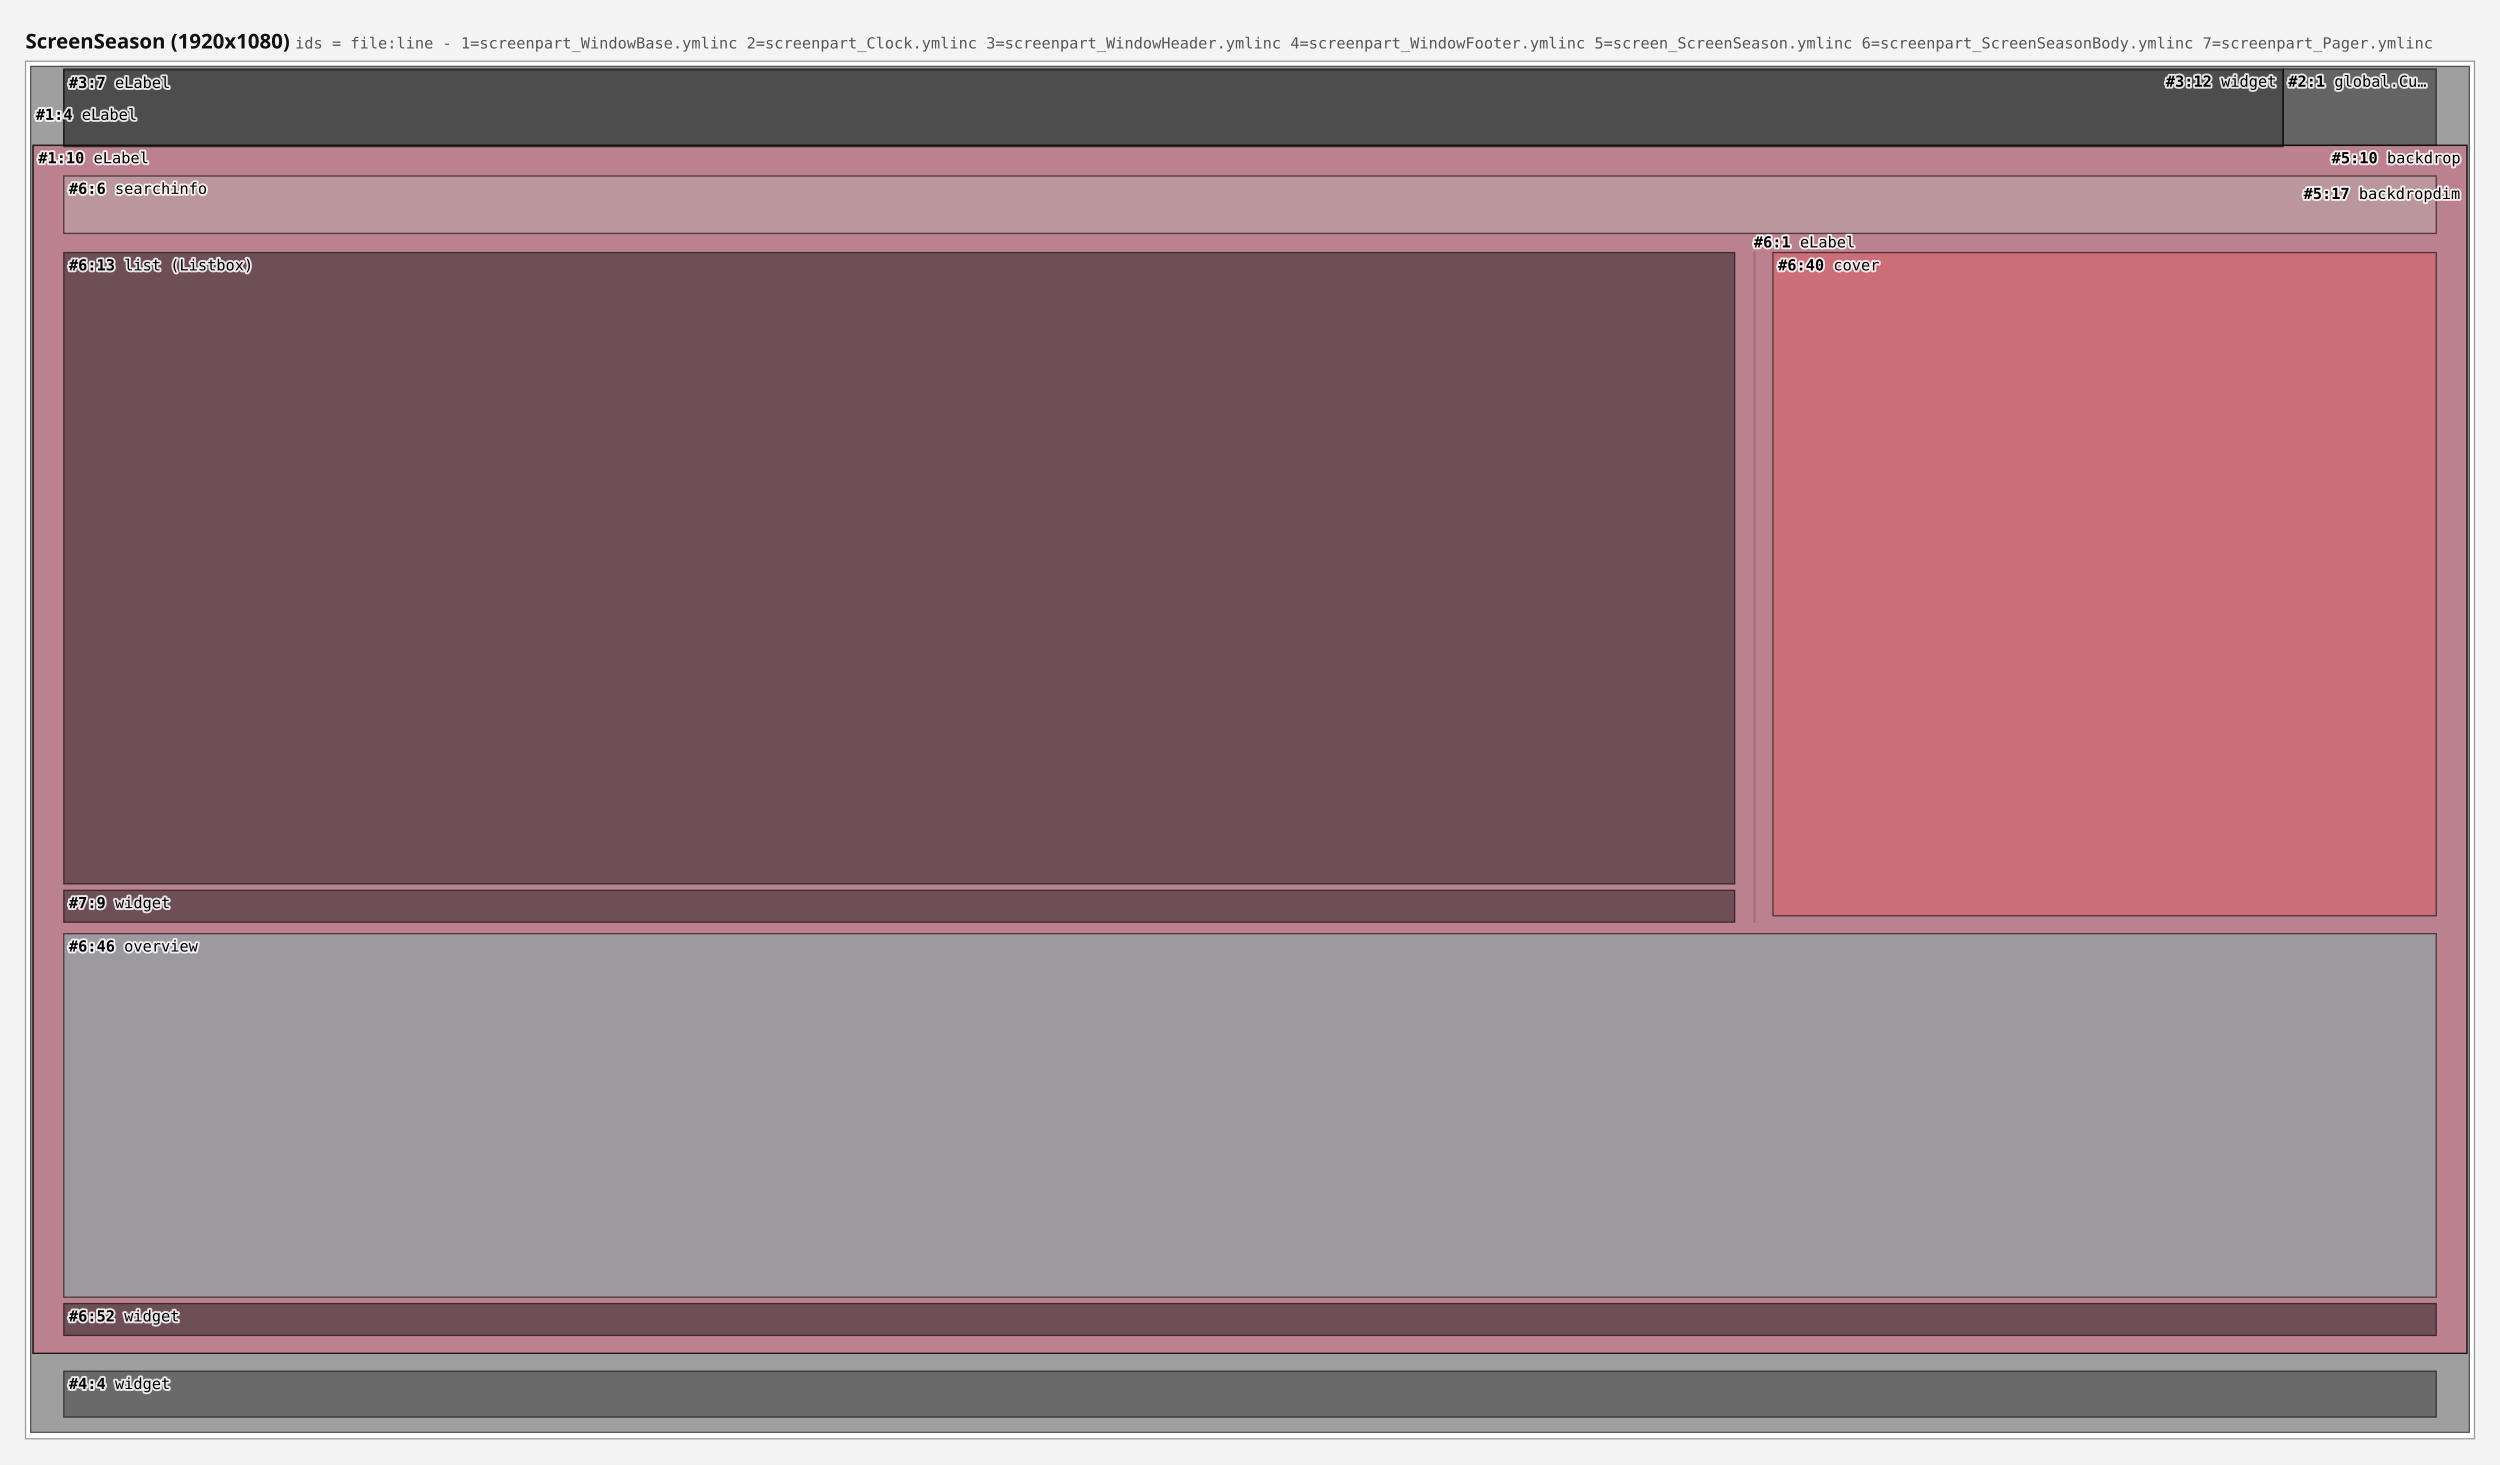
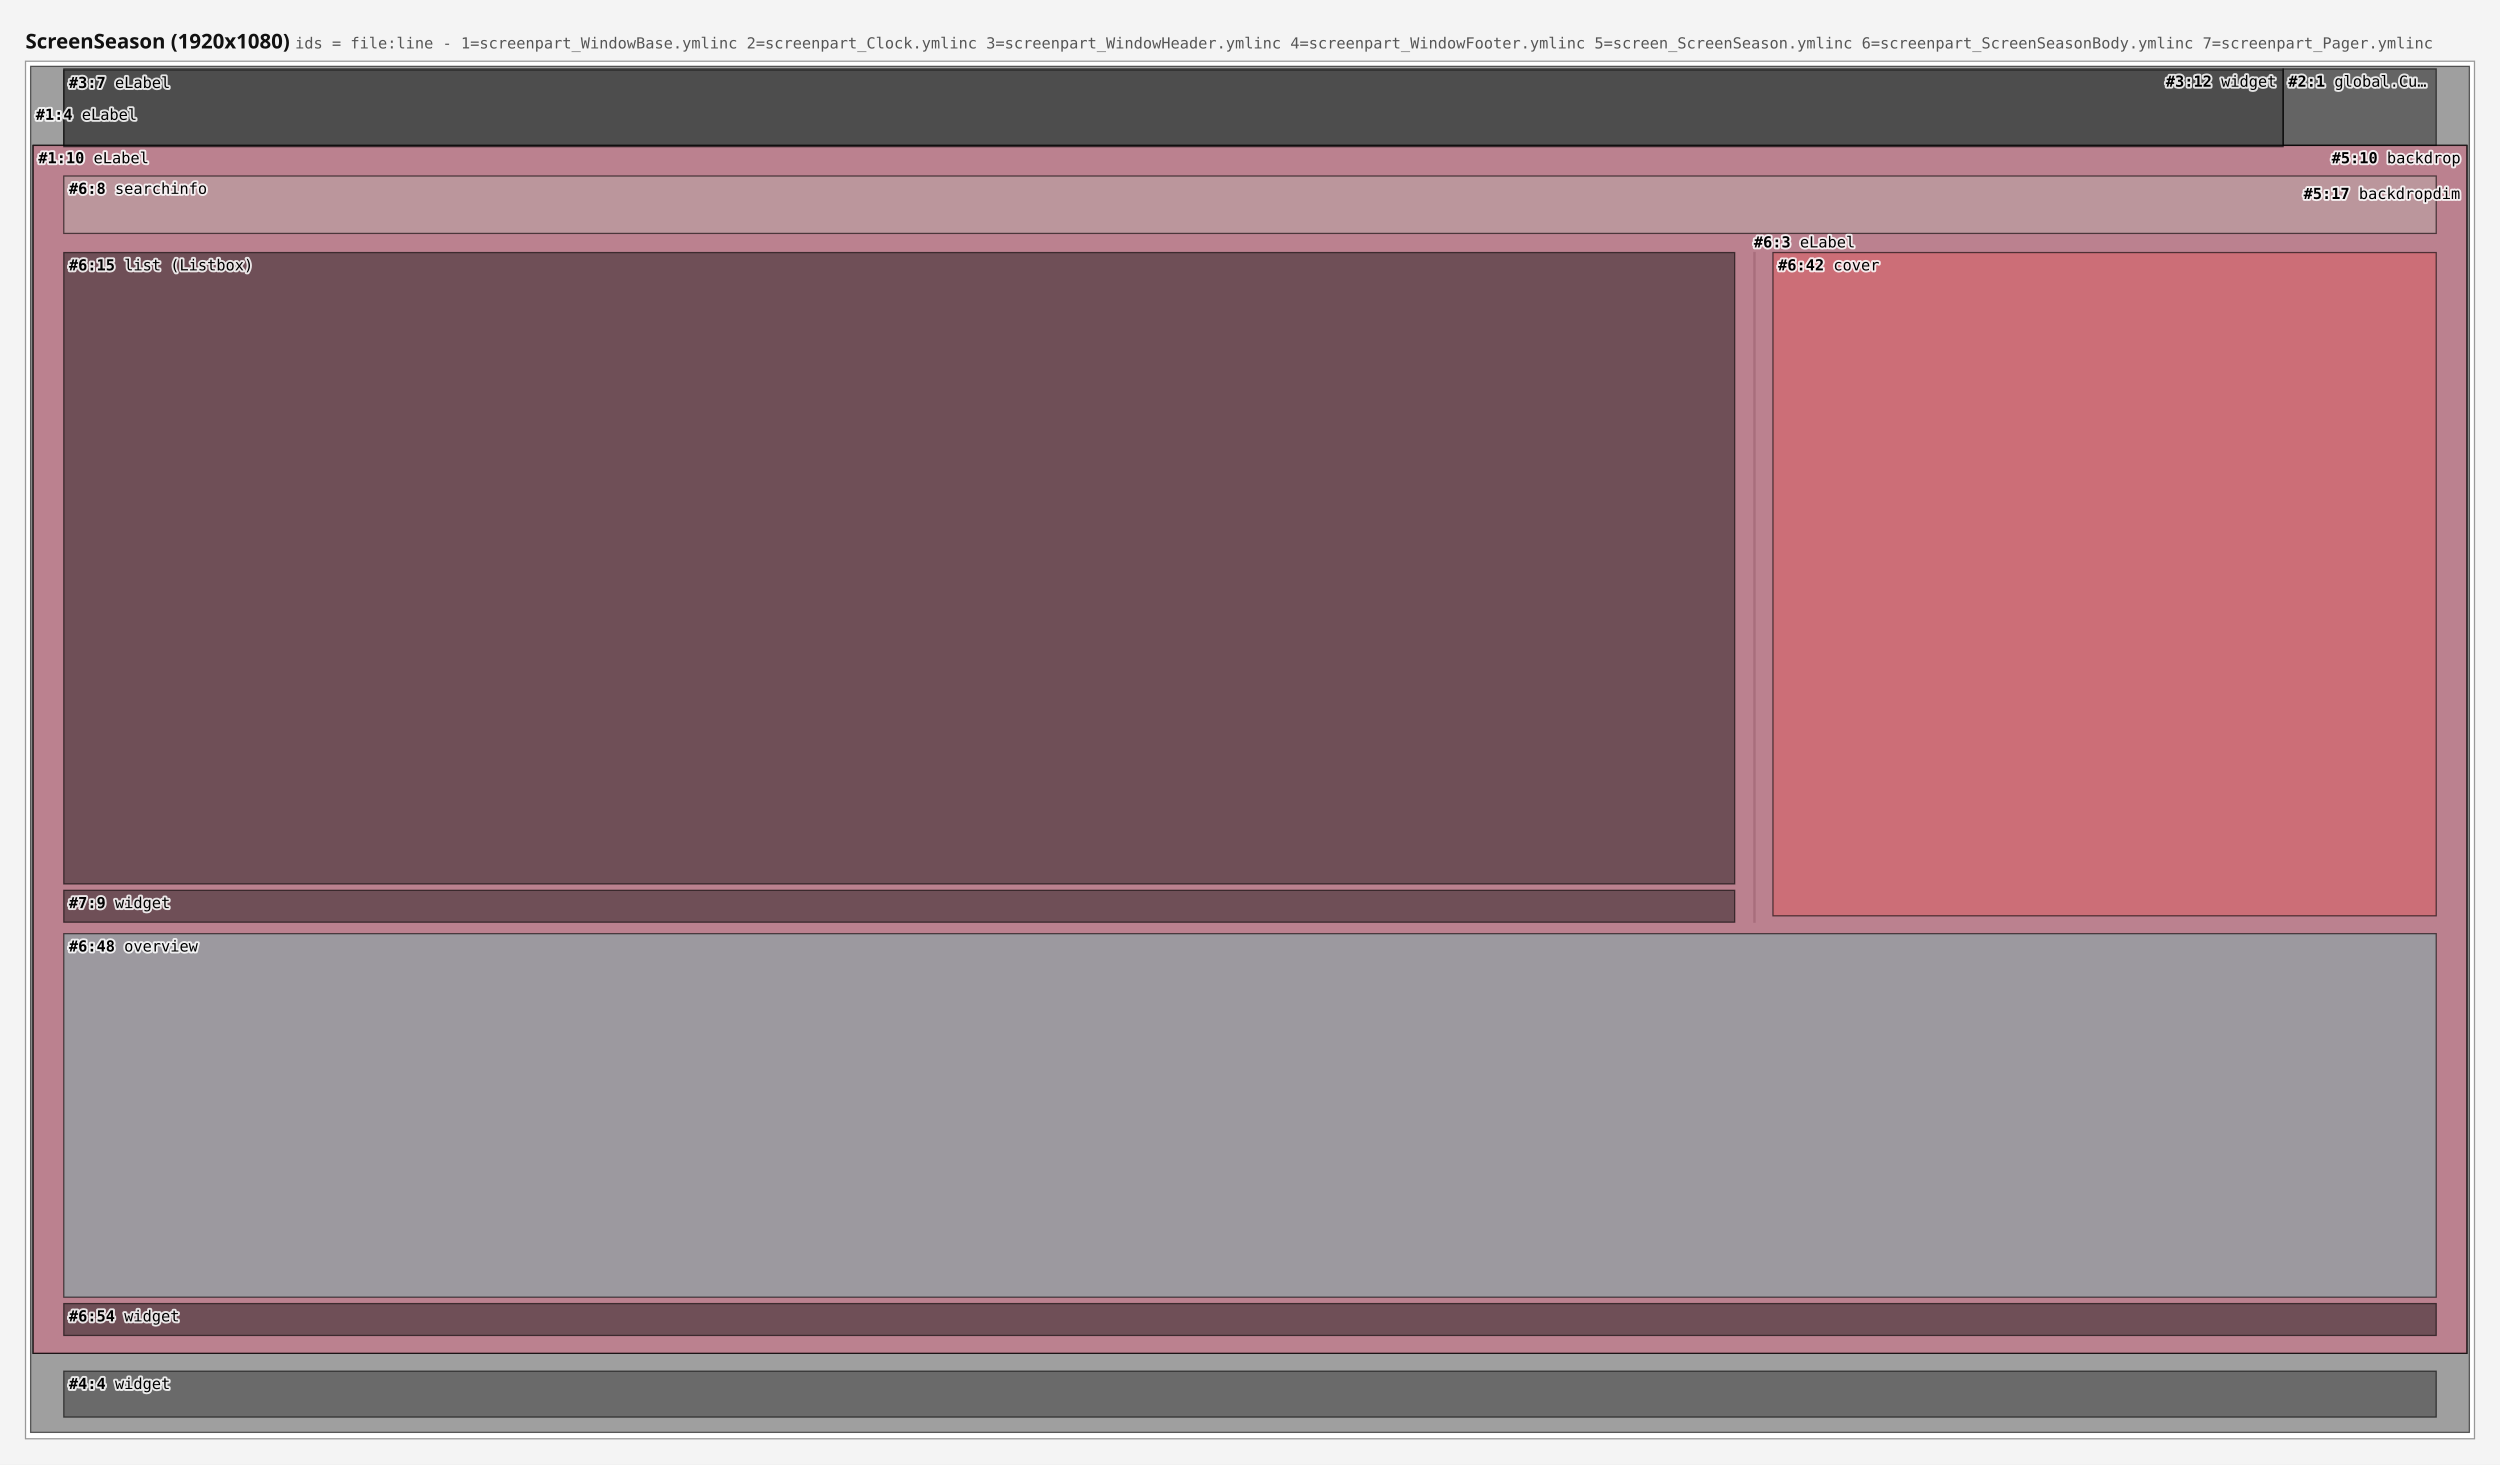
<svg xmlns="http://www.w3.org/2000/svg" width="1960" height="1148" viewBox="0 0 1960 1148">
  <rect x="0" y="0" width="1960" height="1148" fill="#f4f4f4" />
  <text x="20" y="38" font-family="sans-serif" font-size="16" font-weight="bold" fill="#111111">ScreenSeason (1920x1080) <tspan font-family="monospace" font-size="12" font-weight="normal" fill="#555555">ids = file:line - 1=screenpart_WindowBase.ymlinc  2=screenpart_Clock.ymlinc  3=screenpart_WindowHeader.ymlinc  4=screenpart_WindowFooter.ymlinc  5=screen_ScreenSeason.ymlinc  6=screenpart_ScreenSeasonBody.ymlinc  7=screenpart_Pager.ymlinc</tspan>
  </text>
  <g data-screen="0" transform="translate(20,48)">
    <rect x="0" y="0" width="1920" height="1080" fill="#ffffff" stroke="#999999" stroke-width="1" />
    <rect data-ref="0:0" data-src="screenpart_WindowBase.ymlinc:4" x="4" y="4" width="1912" height="1071" fill="#2c2c2c" fill-opacity="0.45" stroke="#000000" stroke-opacity="0.6" stroke-width="1" />
    <rect data-ref="0:1" data-src="screenpart_WindowBase.ymlinc:10" x="6" y="66" width="1908" height="947" fill="#121212" fill-opacity="0.45" stroke="#000000" stroke-opacity="0.6" stroke-width="1" />
-     <rect data-ref="0:8" data-src="screenpart_ScreenSeasonBody.ymlinc:1" x="1355" y="150" width="1" height="525" fill="#424242" fill-opacity="0.45" stroke="#000000" stroke-opacity="0.6" stroke-width="1" />
+     <rect data-ref="0:8" data-src="screenpart_ScreenSeasonBody.ymlinc:3" x="1355" y="150" width="1" height="525" fill="#424242" fill-opacity="0.45" stroke="#000000" stroke-opacity="0.6" stroke-width="1" />
    <rect data-ref="0:6" data-src="screen_ScreenSeason.ymlinc:10" x="6" y="66" width="1908" height="947" fill="#b07aa1" fill-opacity="0.45" stroke="#000000" stroke-opacity="0.6" stroke-width="1" />
    <rect data-ref="0:7" data-src="screen_ScreenSeason.ymlinc:17" x="6" y="66" width="1908" height="947" fill="#ff9da7" fill-opacity="0.45" stroke="#000000" stroke-opacity="0.6" stroke-width="1" />
-     <rect data-ref="0:9" data-src="screenpart_ScreenSeasonBody.ymlinc:6" x="30" y="90" width="1860" height="45" fill="#bab0ac" fill-opacity="0.45" stroke="#000000" stroke-opacity="0.6" stroke-width="1" />
-     <rect data-ref="0:10" data-src="screenpart_ScreenSeasonBody.ymlinc:13" x="30" y="150" width="1310" height="495" fill="#121212" fill-opacity="0.45" stroke="#000000" stroke-opacity="0.6" stroke-width="1" />
+     <rect data-ref="0:9" data-src="screenpart_ScreenSeasonBody.ymlinc:8" x="30" y="90" width="1860" height="45" fill="#bab0ac" fill-opacity="0.45" stroke="#000000" stroke-opacity="0.6" stroke-width="1" />
+     <rect data-ref="0:10" data-src="screenpart_ScreenSeasonBody.ymlinc:15" x="30" y="150" width="1310" height="495" fill="#121212" fill-opacity="0.45" stroke="#000000" stroke-opacity="0.6" stroke-width="1" />
    <rect data-ref="0:11" data-src="screenpart_Pager.ymlinc:9" x="30" y="650" width="1310" height="25" fill="#121212" fill-opacity="0.45" stroke="#000000" stroke-opacity="0.6" stroke-width="1" />
-     <rect data-ref="0:12" data-src="screenpart_ScreenSeasonBody.ymlinc:40" x="1370" y="150" width="520" height="520" fill="#e15759" fill-opacity="0.45" stroke="#000000" stroke-opacity="0.6" stroke-width="1" />
-     <rect data-ref="0:13" data-src="screenpart_ScreenSeasonBody.ymlinc:46" x="30" y="684" width="1860" height="285" fill="#76b7b2" fill-opacity="0.45" stroke="#000000" stroke-opacity="0.6" stroke-width="1" />
-     <rect data-ref="0:14" data-src="screenpart_ScreenSeasonBody.ymlinc:52" x="30" y="974" width="1860" height="25" fill="#121212" fill-opacity="0.45" stroke="#000000" stroke-opacity="0.6" stroke-width="1" />
+     <rect data-ref="0:12" data-src="screenpart_ScreenSeasonBody.ymlinc:42" x="1370" y="150" width="520" height="520" fill="#e15759" fill-opacity="0.45" stroke="#000000" stroke-opacity="0.6" stroke-width="1" />
+     <rect data-ref="0:13" data-src="screenpart_ScreenSeasonBody.ymlinc:48" x="30" y="684" width="1860" height="285" fill="#76b7b2" fill-opacity="0.45" stroke="#000000" stroke-opacity="0.6" stroke-width="1" />
+     <rect data-ref="0:14" data-src="screenpart_ScreenSeasonBody.ymlinc:54" x="30" y="974" width="1860" height="25" fill="#121212" fill-opacity="0.45" stroke="#000000" stroke-opacity="0.6" stroke-width="1" />
    <rect data-ref="0:5" data-src="screenpart_WindowFooter.ymlinc:4" x="30" y="1027" width="1860" height="36" fill="#2c2c2c" fill-opacity="0.45" stroke="#000000" stroke-opacity="0.6" stroke-width="1" />
    <rect data-ref="0:3" data-src="screenpart_WindowHeader.ymlinc:7" x="30" y="7" width="1740" height="60" fill="#2c2c2c" fill-opacity="0.45" stroke="#000000" stroke-opacity="0.6" stroke-width="1" />
    <rect data-ref="0:2" data-src="screenpart_Clock.ymlinc:1" x="1770" y="6" width="120" height="60" fill="#1d1d1d" fill-opacity="0.45" stroke="#000000" stroke-opacity="0.6" stroke-width="1" />
    <rect data-ref="0:4" data-src="screenpart_WindowHeader.ymlinc:12" x="30" y="6" width="1740" height="60" fill="#2c2c2c" fill-opacity="0.45" stroke="#000000" stroke-opacity="0.6" stroke-width="1" />
    <g pointer-events="none" font-family="monospace" font-size="12" fill="#000000" stroke="#ffffff" stroke-width="3" stroke-opacity="0.85" stroke-linejoin="round" paint-order="stroke">
      <text x="8" y="46">
        <tspan font-weight="bold">#1:4</tspan> eLabel</text>
      <text x="10" y="80">
        <tspan font-weight="bold">#1:10</tspan> eLabel</text>
      <text x="1355" y="146">
-         <tspan font-weight="bold">#6:1</tspan> eLabel</text>
+         <tspan font-weight="bold">#6:3</tspan> eLabel</text>
      <text x="1808" y="80">
        <tspan font-weight="bold">#5:10</tspan> backdrop</text>
      <text x="1786" y="108">
        <tspan font-weight="bold">#5:17</tspan> backdropdim</text>
      <text x="34" y="104">
-         <tspan font-weight="bold">#6:6</tspan> searchinfo</text>
+         <tspan font-weight="bold">#6:8</tspan> searchinfo</text>
      <text x="34" y="164">
-         <tspan font-weight="bold">#6:13</tspan> list (Listbox)</text>
+         <tspan font-weight="bold">#6:15</tspan> list (Listbox)</text>
      <text x="34" y="664">
        <tspan font-weight="bold">#7:9</tspan> widget</text>
      <text x="1374" y="164">
-         <tspan font-weight="bold">#6:40</tspan> cover</text>
+         <tspan font-weight="bold">#6:42</tspan> cover</text>
      <text x="34" y="698">
-         <tspan font-weight="bold">#6:46</tspan> overview</text>
+         <tspan font-weight="bold">#6:48</tspan> overview</text>
      <text x="34" y="988">
-         <tspan font-weight="bold">#6:52</tspan> widget</text>
+         <tspan font-weight="bold">#6:54</tspan> widget</text>
      <text x="34" y="1041">
        <tspan font-weight="bold">#4:4</tspan> widget</text>
      <text x="34" y="21">
        <tspan font-weight="bold">#3:7</tspan> eLabel</text>
      <text x="1774" y="20">
        <tspan font-weight="bold">#2:1</tspan> global.Cu…</text>
      <text x="1678" y="20">
        <tspan font-weight="bold">#3:12</tspan> widget</text>
    </g>
  </g>
</svg>
